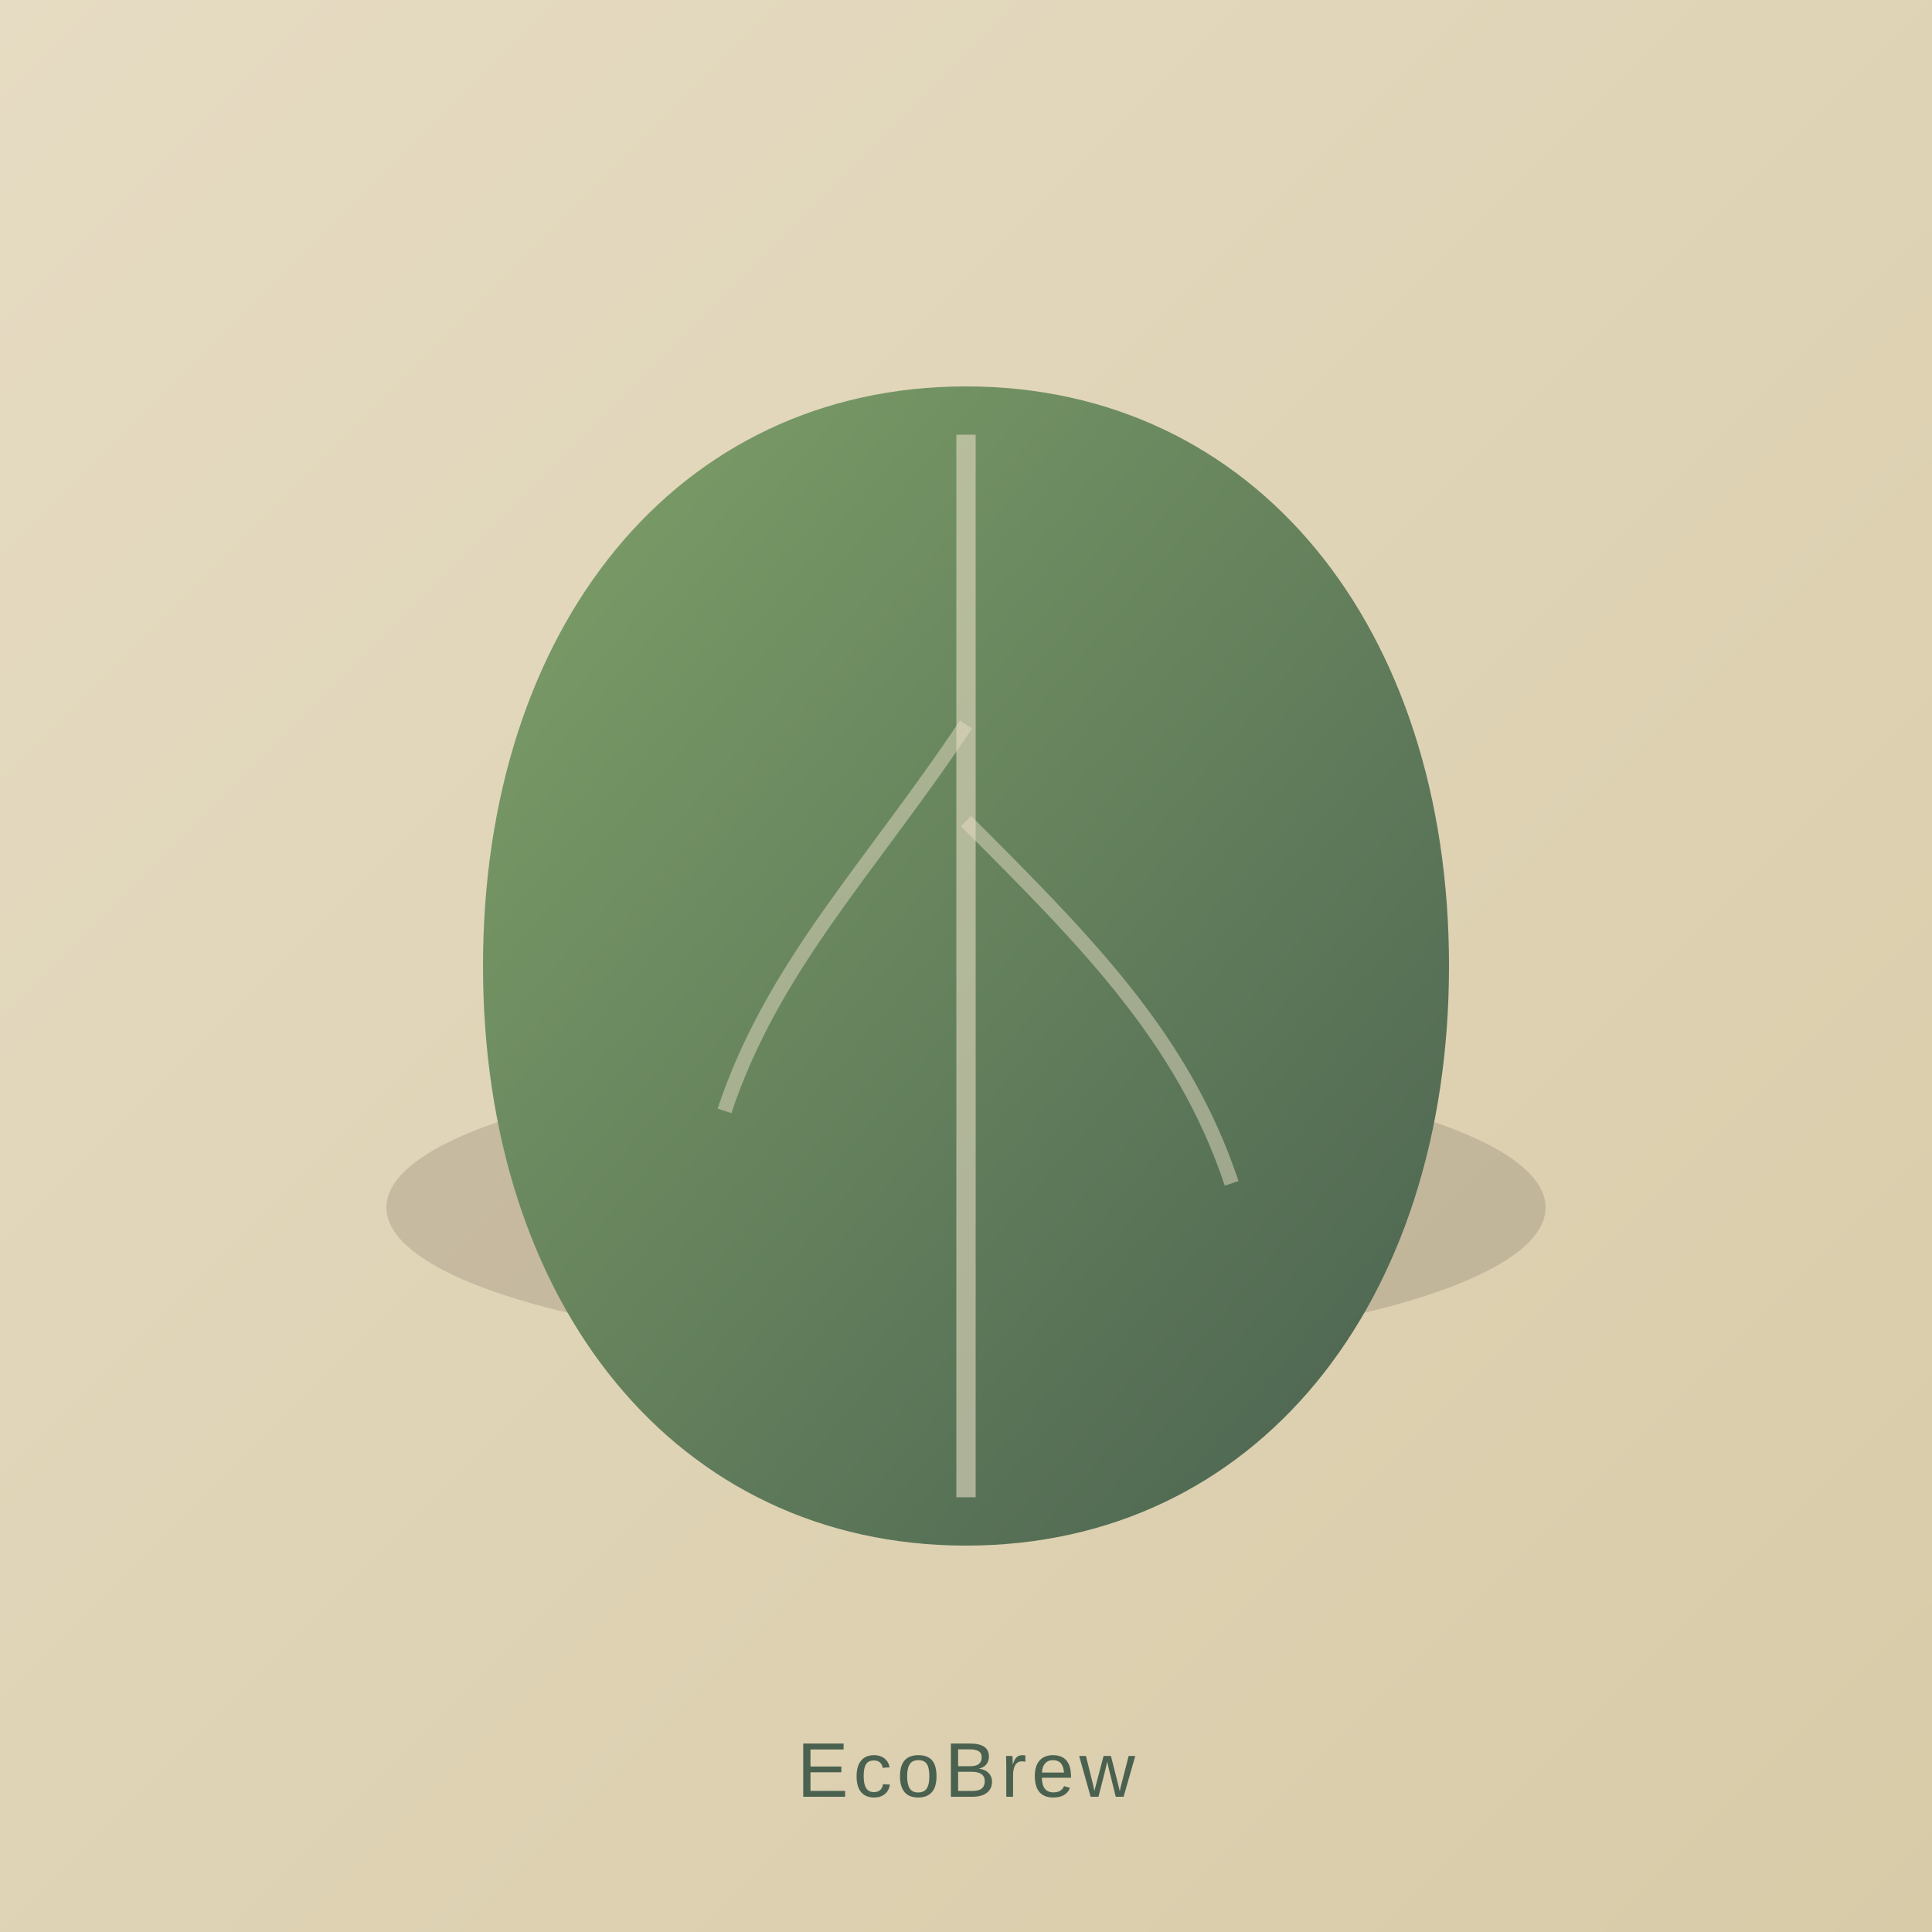
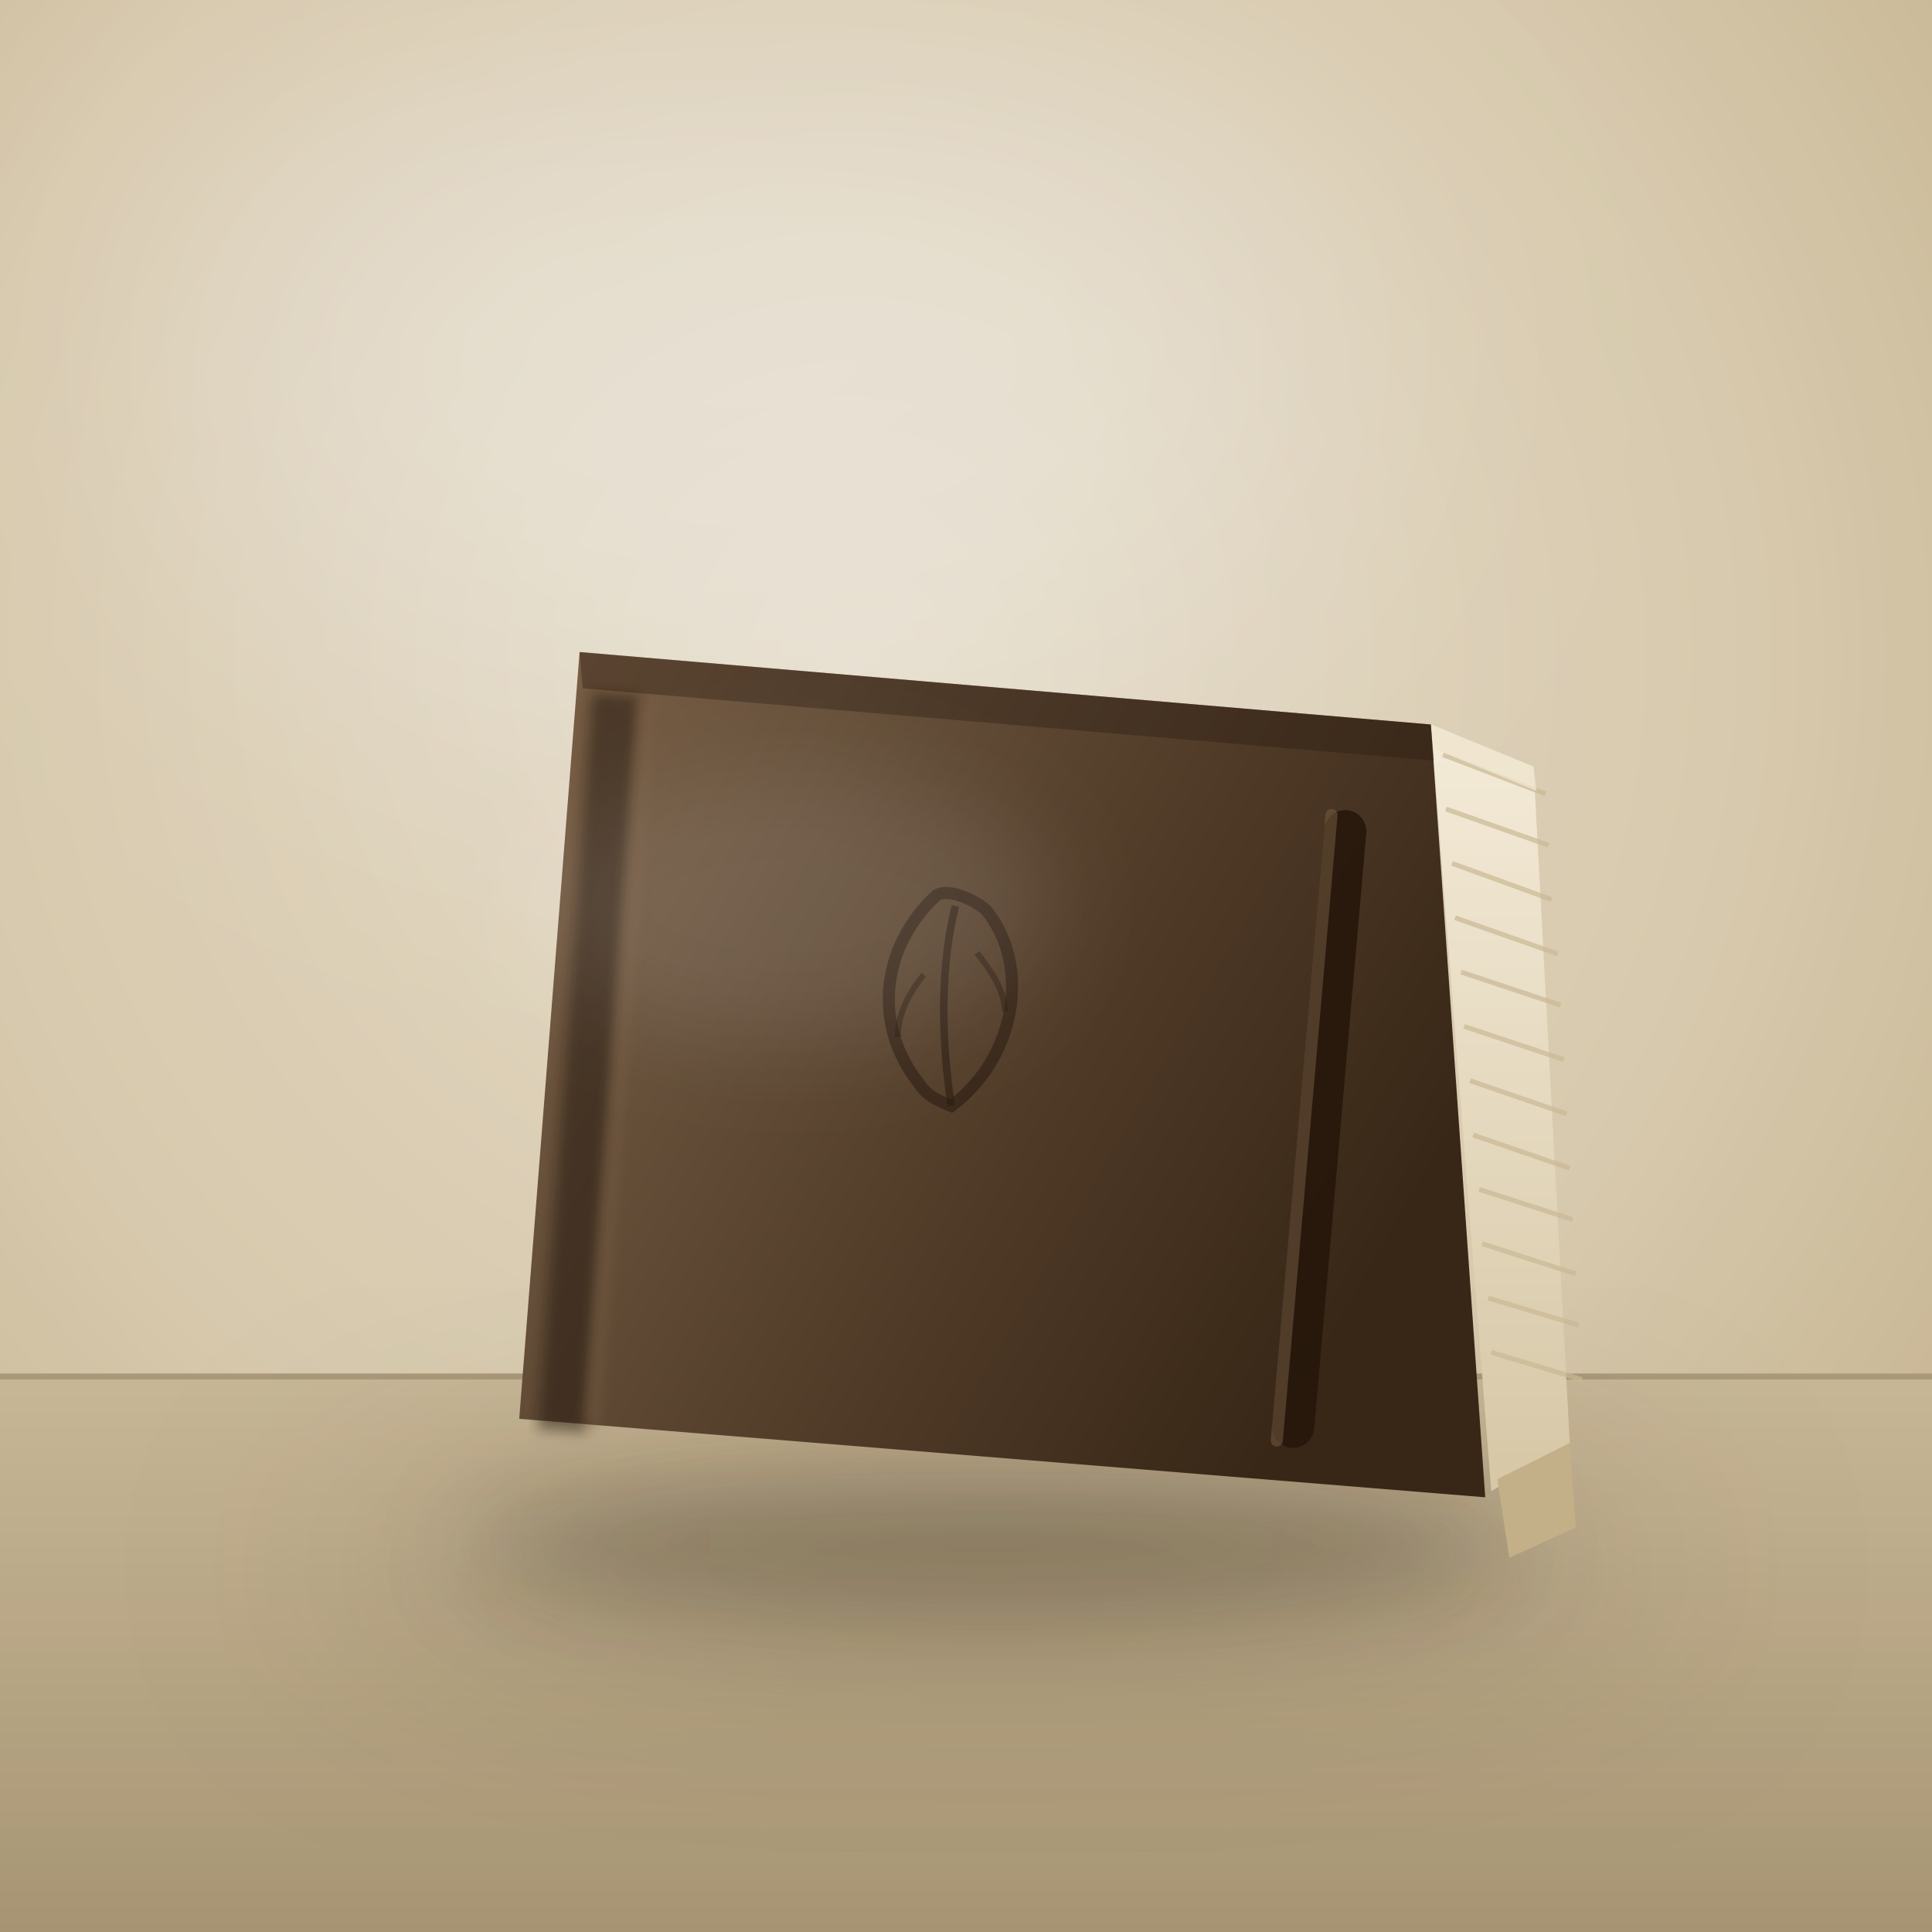
- <svg xmlns="http://www.w3.org/2000/svg" viewBox="0 0 400 400">
+ <svg xmlns="http://www.w3.org/2000/svg" viewBox="0 0 640 640">
  <defs>
-     <linearGradient id="bg" x1="0" y1="0" x2="1" y2="1">
-       <stop offset="0" stop-color="#E6DCC3" />
-       <stop offset="1" stop-color="#D8CBA8" />
+     <radialGradient id="bg" cx="44%" cy="34%" r="85%">
+       <stop offset="0%" stop-color="#F4ECD9" />
+       <stop offset="55%" stop-color="#E6D8BB" />
+       <stop offset="100%" stop-color="#C9B792" />
+     </radialGradient>
+     <linearGradient id="floor" x1="0" y1="0" x2="0" y2="1">
+       <stop offset="0%" stop-color="#D5C5A4" />
+       <stop offset="100%" stop-color="#B2A07C" />
    </linearGradient>
-     <linearGradient id="leaf" x1="0" y1="0" x2="1" y2="1">
-       <stop offset="0" stop-color="#7FA169" />
-       <stop offset="1" stop-color="#4A6150" />
+     <linearGradient id="cover" x1="0" y1="0" x2="1" y2="0.5">
+       <stop offset="0%" stop-color="#7A5F45" />
+       <stop offset="30%" stop-color="#66503A" />
+       <stop offset="66%" stop-color="#4E3926" />
+       <stop offset="100%" stop-color="#382717" />
    </linearGradient>
+     <linearGradient id="pageBlock" x1="0" y1="0" x2="0" y2="1">
+       <stop offset="0%" stop-color="#F4EBD8" />
+       <stop offset="100%" stop-color="#D6C7A6" />
+     </linearGradient>
+     <filter id="b60" x="-80%" y="-80%" width="260%" height="260%">
+       <feGaussianBlur stdDeviation="60" />
+     </filter>
+     <filter id="b40" x="-80%" y="-80%" width="260%" height="260%">
+       <feGaussianBlur stdDeviation="40" />
+     </filter>
+     <filter id="b16" x="-80%" y="-80%" width="260%" height="260%">
+       <feGaussianBlur stdDeviation="16" />
+     </filter>
+     <filter id="b6" x="-80%" y="-80%" width="260%" height="260%">
+       <feGaussianBlur stdDeviation="6" />
+     </filter>
+     <filter id="b2" x="-60%" y="-60%" width="220%" height="220%">
+       <feGaussianBlur stdDeviation="2" />
+     </filter>
+     <filter id="grainF">
+       <feTurbulence type="fractalNoise" baseFrequency="0.85" numOctaves="2" seed="17" />
+       <feColorMatrix type="matrix" values="0 0 0 0 0.2  0 0 0 0 0.13  0 0 0 0 0.07  0 0 0 0.55 0" />
+     </filter>
+     <clipPath id="pcs">
+       <path d="M192 216 L474 240 L492 496 L172 470 Z" />
+       <path d="M474 240 L508 254 L520 478 L492 496 Z" />
+     </clipPath>
  </defs>
-   <rect width="400" height="400" fill="url(#bg)" />
-   <ellipse cx="200" cy="250" rx="120" ry="30" fill="#2E2419" opacity="0.15" />
-   <path d="M200 80 C 260 80, 300 130, 300 200 C 300 270, 260 320, 200 320 C 140 320, 100 270, 100 200 C 100 130, 140 80, 200 80 Z" fill="url(#leaf)" />
-   <path d="M200 90 L200 310" stroke="#E6DCC3" stroke-width="4" opacity="0.6" />
-   <path d="M200 150 C 180 180, 160 200, 150 230" stroke="#E6DCC3" stroke-width="3" fill="none" opacity="0.5" />
-   <path d="M200 170 C 225 195, 245 215, 255 245" stroke="#E6DCC3" stroke-width="3" fill="none" opacity="0.5" />
-   <text x="200" y="372" text-anchor="middle" font-family="Arial, sans-serif" font-size="16" fill="#4A6150" letter-spacing="1">EcoBrew</text>
+   <rect width="640" height="640" fill="url(#bg)" />
+   <rect y="455" width="640" height="185" fill="url(#floor)" />
+   <rect y="455" width="640" height="2" fill="#867452" opacity="0.4" />
+   <ellipse cx="248" cy="120" rx="200" ry="126" fill="#FFFFFF" opacity="0.45" filter="url(#b60)" />
+   <rect width="640" height="640" fill="#5C4A2E" opacity="0.10" style="mix-blend-mode:multiply" transform="translate(640,0) scale(-1,1)" />
+   <ellipse cx="330" cy="520" rx="230" ry="36" fill="#2A1C10" opacity="0.16" filter="url(#b40)" />
+   <ellipse cx="328" cy="512" rx="172" ry="24" fill="#2A1C10" opacity="0.28" filter="url(#b16)" />
+   <g>
+     <path d="M474 240 L508 254 L520 478 L494 494 Z" fill="url(#pageBlock)" />
+     <g stroke="#C9B894" stroke-width="1.6" opacity="0.7">
+       <line x1="478" y1="250" x2="512" y2="263" />
+       <line x1="479" y1="268" x2="513" y2="280" />
+       <line x1="481" y1="286" x2="514" y2="298" />
+       <line x1="482" y1="304" x2="516" y2="316" />
+       <line x1="484" y1="322" x2="517" y2="333" />
+       <line x1="485" y1="340" x2="518" y2="351" />
+       <line x1="487" y1="358" x2="519" y2="369" />
+       <line x1="488" y1="376" x2="520" y2="387" />
+       <line x1="490" y1="394" x2="521" y2="404" />
+       <line x1="491" y1="412" x2="522" y2="422" />
+       <line x1="493" y1="430" x2="523" y2="439" />
+       <line x1="494" y1="448" x2="524" y2="457" />
+     </g>
+     <path d="M496 490 L520 478 L522 506 L500 516 Z" fill="#C4B088" />
+     <path d="M474 240 L508 254 L509 262 L475 248 Z" fill="#EFE5CE" opacity="0.8" />
+     <path d="M192 216 L474 240 L492 496 L172 470 Z" fill="url(#cover)" />
+     <path d="M192 216 L474 240 L475 252 L193 228 Z" fill="#26180D" opacity="0.35" />
+     <path d="M204 230 L186 474" stroke="#241509" stroke-width="16" opacity="0.5" filter="url(#b2)" />
+     <path d="M214 232 L196 472" stroke="#7A5F45" stroke-width="4" opacity="0.55" filter="url(#b2)" />
+     <g transform="rotate(-4 320 350)">
+       <path d="M314 296 C294 312 290 338 304 358 C306 362 310 364 314 366 C336 352 344 322 330 302 C326 298 318 294 314 296 Z" fill="none" stroke="#2A1B10" stroke-width="4" opacity="0.6" />
+       <path d="M314 366 C312 342 314 318 320 300" stroke="#2A1B10" stroke-width="2.5" fill="none" opacity="0.6" />
+       <path d="M308 322 C302 328 298 336 298 342 M326 316 C330 322 334 328 334 336" stroke="#2A1B10" stroke-width="2" fill="none" opacity="0.5" />
+     </g>
+     <rect x="430" y="268" width="14" height="212" rx="7" fill="#241509" opacity="0.85" transform="rotate(5 437 374)" />
+     <rect x="430" y="268" width="4" height="212" rx="2" fill="#7A5F45" opacity="0.5" transform="rotate(5 437 374)" />
+     <ellipse cx="262" cy="300" rx="86" ry="46" fill="#FFFFFF" opacity="0.10" filter="url(#b16)" />
+   </g>
+   <rect width="640" height="640" fill="url(#grainF)" opacity="0.10" clip-path="url(#pcs)" />
</svg>
